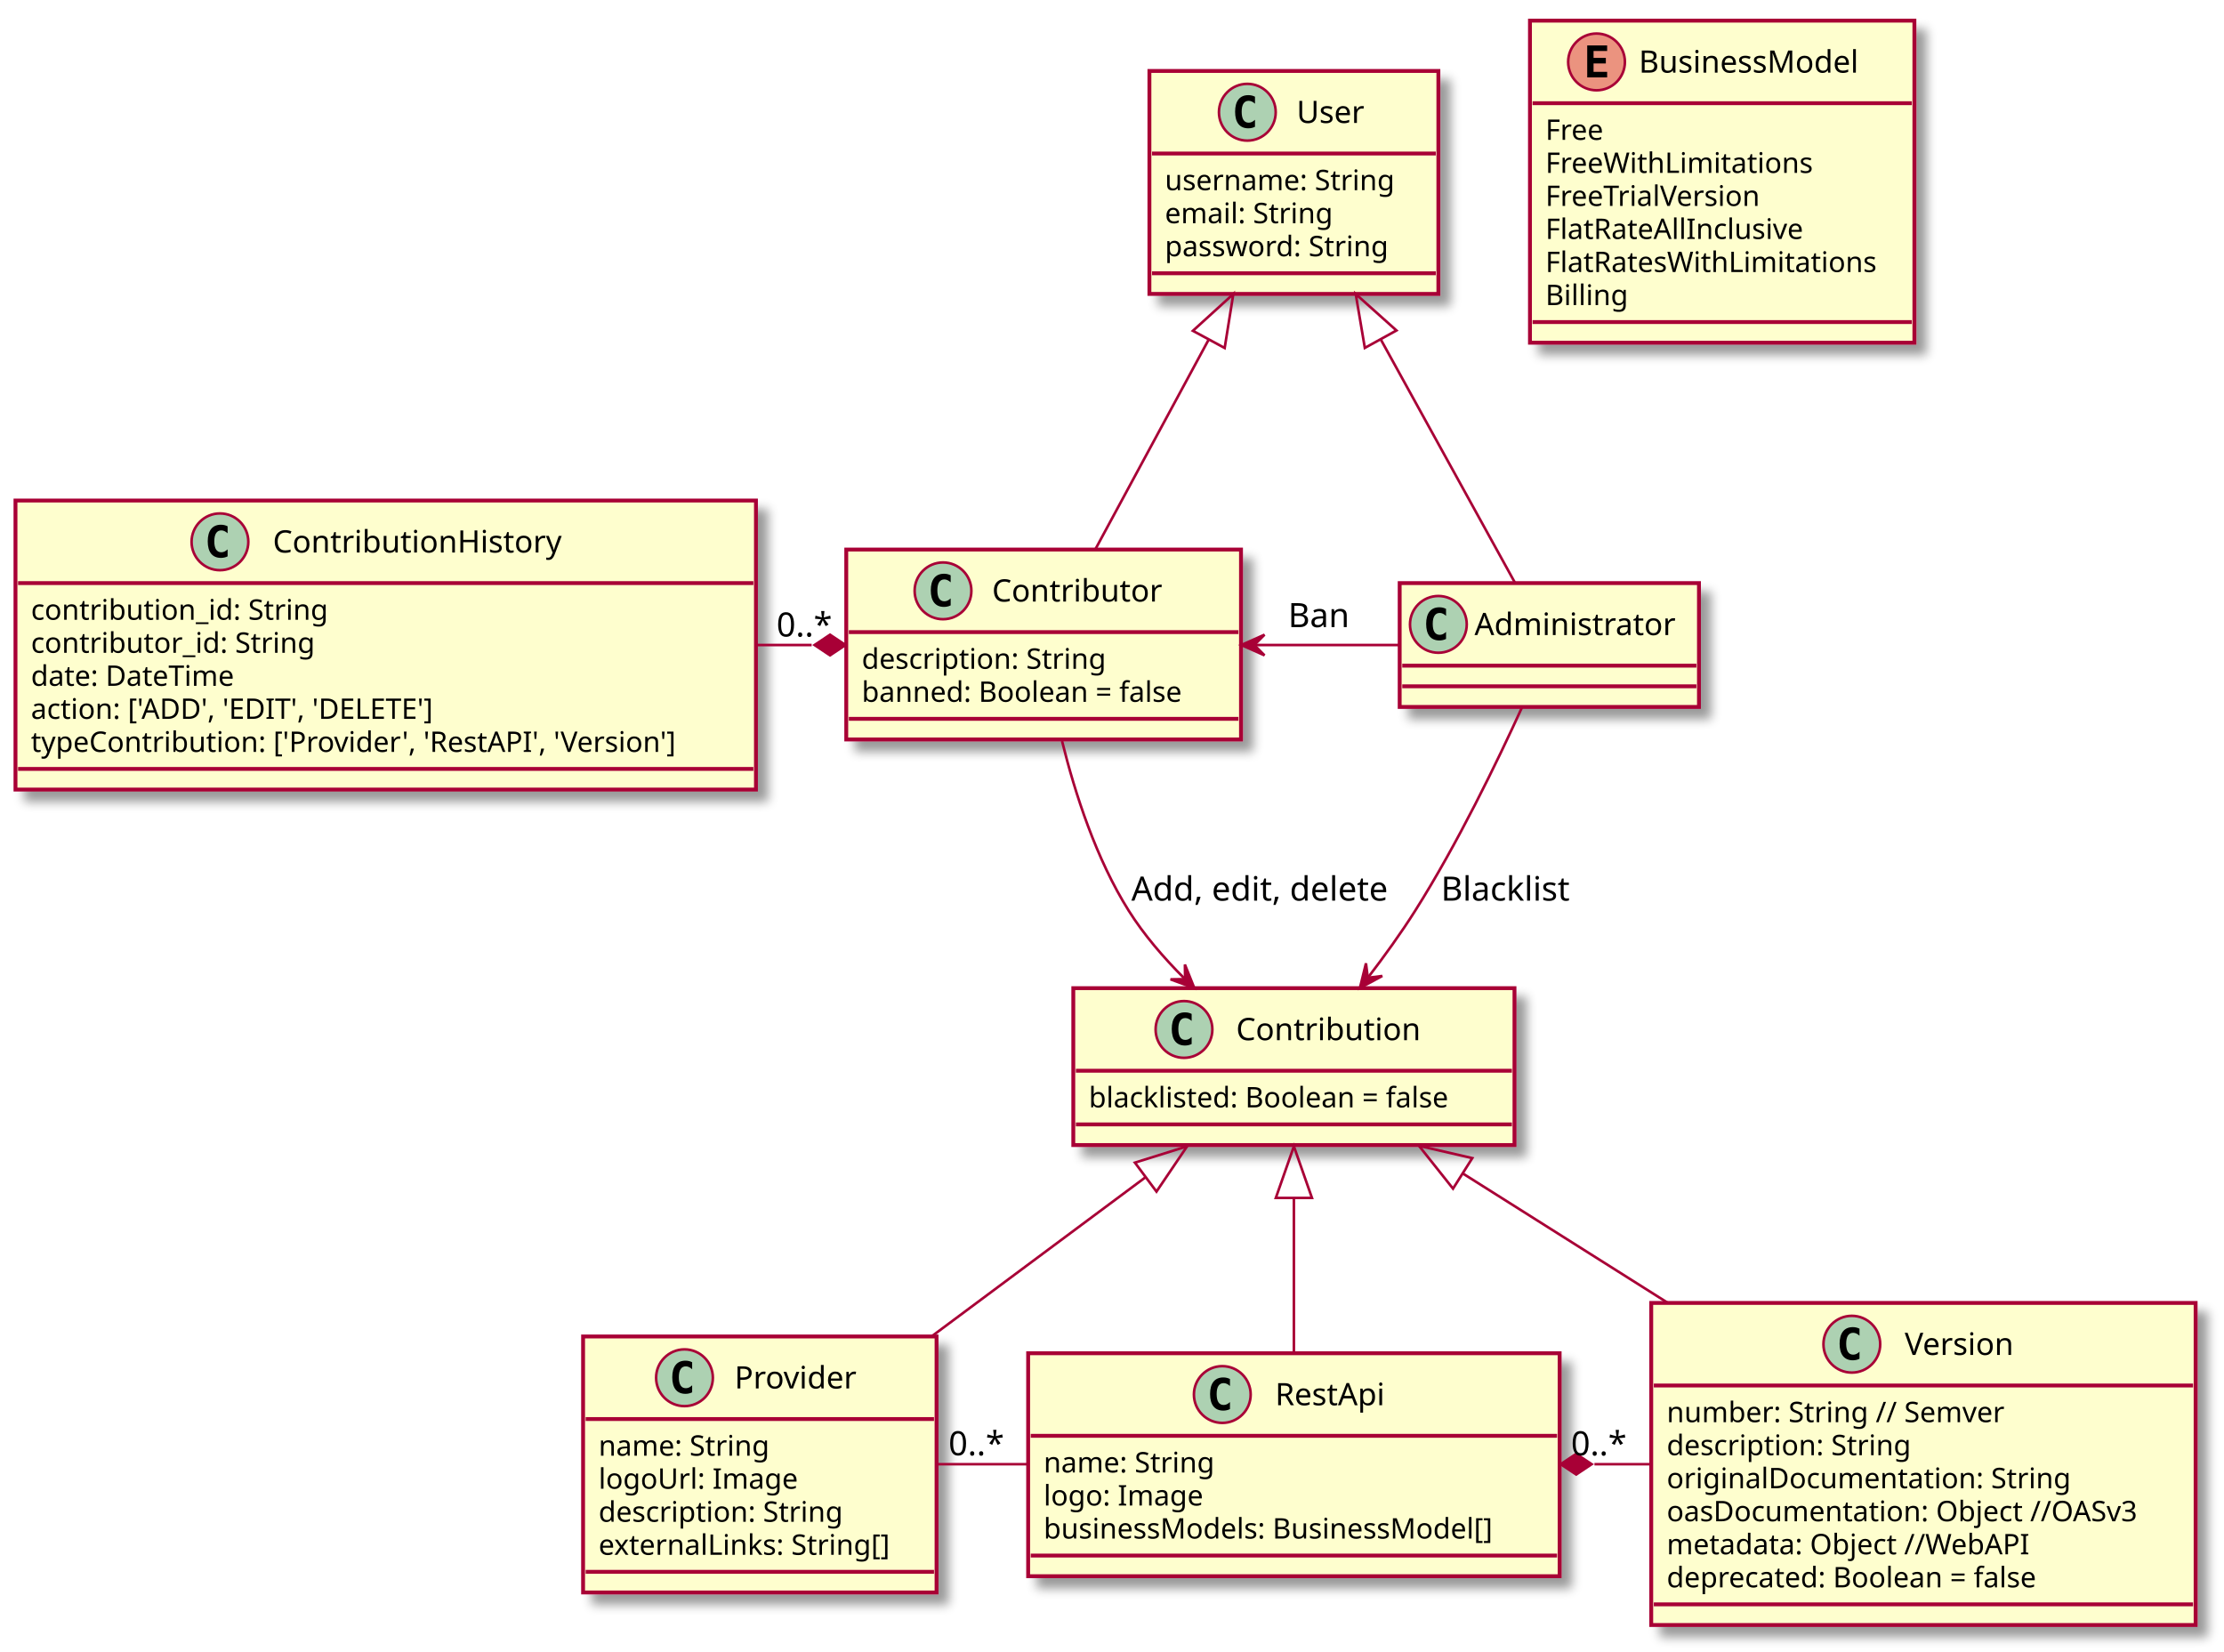
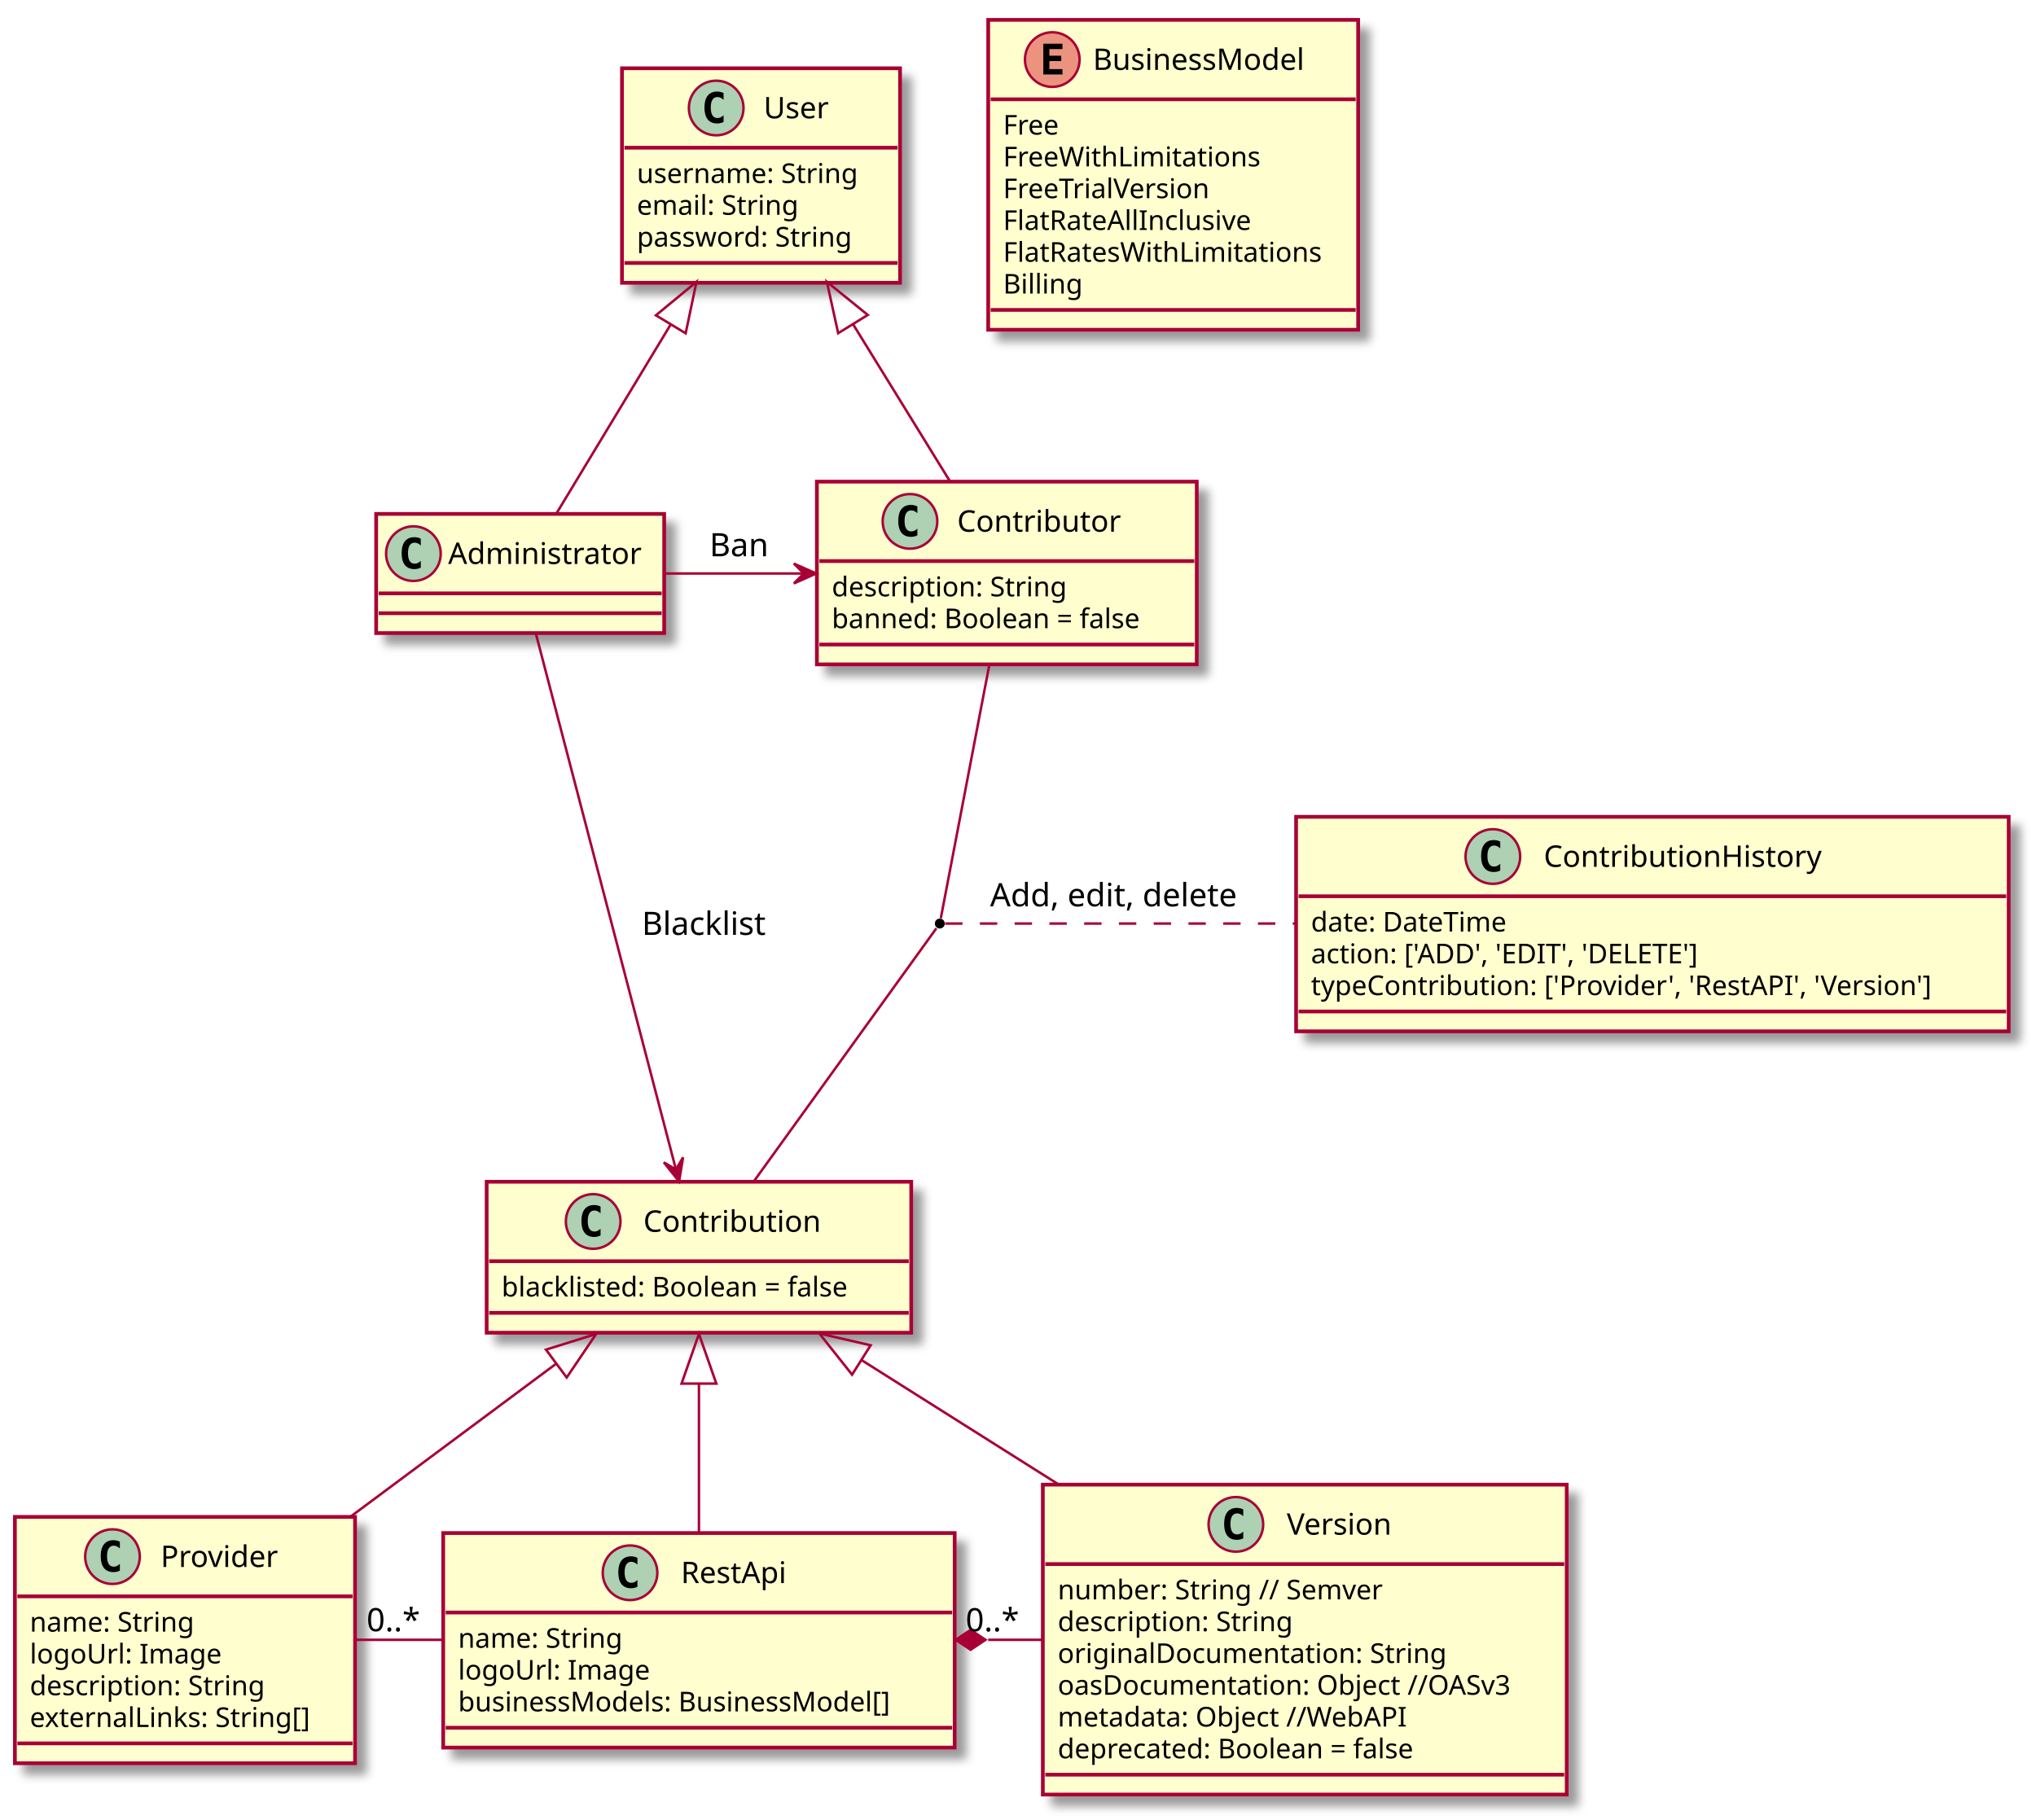
- <svg xmlns="http://www.w3.org/2000/svg" contentScriptType="application/ecmascript" contentStyleType="text/css" height="640px" preserveAspectRatio="none" style="width:862px;height:640px;" version="1.1" viewBox="0 0 862 640" width="862px" zoomAndPan="magnify">
+ <svg xmlns="http://www.w3.org/2000/svg" contentScriptType="application/ecmascript" contentStyleType="text/css" height="733px" preserveAspectRatio="none" style="width:820px;height:733px;" version="1.1" viewBox="0 0 820 733" width="820px" zoomAndPan="magnify">
  <defs>
-     <filter height="300%" id="fc5nuasp37unl" width="300%" x="-1" y="-1">
+     <filter height="300%" id="fh1b0dbu1pux0" width="300%" x="-1" y="-1">
      <feGaussianBlur result="blurOut" stdDeviation="2.0" />
      <feColorMatrix in="blurOut" result="blurOut2" type="matrix" values="0 0 0 0 0 0 0 0 0 0 0 0 0 0 0 0 0 0 .4 0" />
      <feOffset dx="4.0" dy="4.0" in="blurOut2" result="blurOut3" />
      <feBlend in="SourceGraphic" in2="blurOut3" mode="normal" />
    </filter>
  </defs>
  <g>
-     <rect fill="#FEFECE" filter="url(#fc5nuasp37unl)" height="124.828" id="BusinessModel" style="stroke: #A80036; stroke-width: 1.5;" width="149" x="593" y="8" />
-     <ellipse cx="618.8" cy="24" fill="#EB937F" rx="11" ry="11" style="stroke: #A80036; stroke-width: 1.0;" />
-     <path d="M622.909,30 L615.191,30 L615.191,17.609 L622.909,17.609 L622.909,19.766 L617.644,19.766 L617.644,22.438 L622.409,22.438 L622.409,24.594 L617.644,24.594 L617.644,27.844 L622.909,27.844 L622.909,30 Z " />
-     <text fill="#000000" font-family="sans-serif" font-size="12" lengthAdjust="spacingAndGlyphs" textLength="93" x="635.2" y="28.154">BusinessModel</text>
-     <line style="stroke: #A80036; stroke-width: 1.5;" x1="594" x2="741" y1="40" y2="40" />
-     <text fill="#000000" font-family="sans-serif" font-size="11" lengthAdjust="spacingAndGlyphs" textLength="25" x="599" y="54.21">Free</text>
-     <text fill="#000000" font-family="sans-serif" font-size="11" lengthAdjust="spacingAndGlyphs" textLength="110" x="599" y="67.015">FreeWithLimitations</text>
-     <text fill="#000000" font-family="sans-serif" font-size="11" lengthAdjust="spacingAndGlyphs" textLength="93" x="599" y="79.82">FreeTrialVersion</text>
-     <text fill="#000000" font-family="sans-serif" font-size="11" lengthAdjust="spacingAndGlyphs" textLength="107" x="599" y="92.624">FlatRateAllInclusive</text>
-     <text fill="#000000" font-family="sans-serif" font-size="11" lengthAdjust="spacingAndGlyphs" textLength="137" x="599" y="105.429">FlatRatesWithLimitations</text>
-     <text fill="#000000" font-family="sans-serif" font-size="11" lengthAdjust="spacingAndGlyphs" textLength="34" x="599" y="118.234">Billing</text>
-     <line style="stroke: #A80036; stroke-width: 1.5;" x1="594" x2="741" y1="124.828" y2="124.828" />
-     <rect fill="#FEFECE" filter="url(#fc5nuasp37unl)" height="99.219" id="Provider" style="stroke: #A80036; stroke-width: 1.5;" width="137" x="226" y="518" />
-     <ellipse cx="265.3" cy="534" fill="#ADD1B2" rx="11" ry="11" style="stroke: #A80036; stroke-width: 1.0;" />
-     <path d="M268.269,539.641 Q267.691,539.938 267.05,540.078 Q266.409,540.234 265.706,540.234 Q263.206,540.234 261.878,538.594 Q260.566,536.938 260.566,533.812 Q260.566,530.688 261.878,529.031 Q263.206,527.375 265.706,527.375 Q266.409,527.375 267.05,527.531 Q267.706,527.688 268.269,527.984 L268.269,530.703 Q267.644,530.125 267.05,529.859 Q266.456,529.578 265.831,529.578 Q264.488,529.578 263.8,530.656 Q263.113,531.719 263.113,533.812 Q263.113,535.906 263.8,536.984 Q264.488,538.047 265.831,538.047 Q266.456,538.047 267.05,537.781 Q267.644,537.5 268.269,536.922 L268.269,539.641 Z " />
-     <text fill="#000000" font-family="sans-serif" font-size="12" lengthAdjust="spacingAndGlyphs" textLength="51" x="284.7" y="538.154">Provider</text>
-     <line style="stroke: #A80036; stroke-width: 1.5;" x1="227" x2="362" y1="550" y2="550" />
-     <text fill="#000000" font-family="sans-serif" font-size="11" lengthAdjust="spacingAndGlyphs" textLength="74" x="232" y="564.21">name: String</text>
-     <text fill="#000000" font-family="sans-serif" font-size="11" lengthAdjust="spacingAndGlyphs" textLength="67" x="232" y="577.015">logoUrl: Image</text>
-     <text fill="#000000" font-family="sans-serif" font-size="11" lengthAdjust="spacingAndGlyphs" textLength="105" x="232" y="589.82">description: String</text>
-     <text fill="#000000" font-family="sans-serif" font-size="11" lengthAdjust="spacingAndGlyphs" textLength="125" x="232" y="602.625">externalLinks: String[]</text>
-     <line style="stroke: #A80036; stroke-width: 1.5;" x1="227" x2="362" y1="609.219" y2="609.219" />
-     <rect fill="#FEFECE" filter="url(#fc5nuasp37unl)" height="86.414" id="RestApi" style="stroke: #A80036; stroke-width: 1.5;" width="206" x="398.5" y="524.5" />
-     <ellipse cx="473.75" cy="540.5" fill="#ADD1B2" rx="11" ry="11" style="stroke: #A80036; stroke-width: 1.0;" />
-     <path d="M476.719,546.141 Q476.141,546.438 475.5,546.578 Q474.859,546.734 474.156,546.734 Q471.656,546.734 470.328,545.094 Q469.016,543.438 469.016,540.312 Q469.016,537.188 470.328,535.531 Q471.656,533.875 474.156,533.875 Q474.859,533.875 475.5,534.031 Q476.156,534.188 476.719,534.484 L476.719,537.203 Q476.094,536.625 475.5,536.359 Q474.906,536.078 474.281,536.078 Q472.938,536.078 472.25,537.156 Q471.562,538.219 471.562,540.312 Q471.562,542.406 472.25,543.484 Q472.938,544.547 474.281,544.547 Q474.906,544.547 475.5,544.281 Q476.094,544 476.719,543.422 L476.719,546.141 Z " />
-     <text fill="#000000" font-family="sans-serif" font-size="12" lengthAdjust="spacingAndGlyphs" textLength="47" x="494.25" y="544.654">RestApi</text>
-     <line style="stroke: #A80036; stroke-width: 1.5;" x1="399.5" x2="603.5" y1="556.5" y2="556.5" />
-     <text fill="#000000" font-family="sans-serif" font-size="11" lengthAdjust="spacingAndGlyphs" textLength="74" x="404.5" y="570.71">name: String</text>
-     <text fill="#000000" font-family="sans-serif" font-size="11" lengthAdjust="spacingAndGlyphs" textLength="67" x="404.5" y="583.515">logo: Image</text>
-     <text fill="#000000" font-family="sans-serif" font-size="11" lengthAdjust="spacingAndGlyphs" textLength="194" x="404.5" y="596.32">businessModels: BusinessModel[]</text>
-     <line style="stroke: #A80036; stroke-width: 1.5;" x1="399.5" x2="603.5" y1="602.914" y2="602.914" />
-     <rect fill="#FEFECE" filter="url(#fc5nuasp37unl)" height="124.828" id="Version" style="stroke: #A80036; stroke-width: 1.5;" width="211" x="640" y="505" />
-     <ellipse cx="717.75" cy="521" fill="#ADD1B2" rx="11" ry="11" style="stroke: #A80036; stroke-width: 1.0;" />
-     <path d="M720.719,526.641 Q720.141,526.938 719.5,527.078 Q718.859,527.234 718.156,527.234 Q715.656,527.234 714.328,525.594 Q713.016,523.938 713.016,520.812 Q713.016,517.688 714.328,516.031 Q715.656,514.375 718.156,514.375 Q718.859,514.375 719.5,514.531 Q720.156,514.688 720.719,514.984 L720.719,517.703 Q720.094,517.125 719.5,516.859 Q718.906,516.578 718.281,516.578 Q716.938,516.578 716.25,517.656 Q715.562,518.719 715.562,520.812 Q715.562,522.906 716.25,523.984 Q716.938,525.047 718.281,525.047 Q718.906,525.047 719.5,524.781 Q720.094,524.5 720.719,523.922 L720.719,526.641 Z " />
-     <text fill="#000000" font-family="sans-serif" font-size="12" lengthAdjust="spacingAndGlyphs" textLength="47" x="738.25" y="525.154">Version</text>
-     <line style="stroke: #A80036; stroke-width: 1.5;" x1="641" x2="850" y1="537" y2="537" />
-     <text fill="#000000" font-family="sans-serif" font-size="11" lengthAdjust="spacingAndGlyphs" textLength="146" x="646" y="551.21">number: String // Semver</text>
-     <text fill="#000000" font-family="sans-serif" font-size="11" lengthAdjust="spacingAndGlyphs" textLength="105" x="646" y="564.015">description: String</text>
-     <text fill="#000000" font-family="sans-serif" font-size="11" lengthAdjust="spacingAndGlyphs" textLength="169" x="646" y="576.82">originalDocumentation: String</text>
-     <text fill="#000000" font-family="sans-serif" font-size="11" lengthAdjust="spacingAndGlyphs" textLength="199" x="646" y="589.625">oasDocumentation: Object //OASv3</text>
-     <text fill="#000000" font-family="sans-serif" font-size="11" lengthAdjust="spacingAndGlyphs" textLength="150" x="646" y="602.429">metadata: Object //WebAPI</text>
-     <text fill="#000000" font-family="sans-serif" font-size="11" lengthAdjust="spacingAndGlyphs" textLength="163" x="646" y="615.234">deprecated: Boolean = false</text>
-     <line style="stroke: #A80036; stroke-width: 1.5;" x1="641" x2="850" y1="621.828" y2="621.828" />
-     <rect fill="#FEFECE" filter="url(#fc5nuasp37unl)" height="86.414" id="User" style="stroke: #A80036; stroke-width: 1.5;" width="112" x="445.5" y="27.5" />
-     <ellipse cx="483.45" cy="43.5" fill="#ADD1B2" rx="11" ry="11" style="stroke: #A80036; stroke-width: 1.0;" />
-     <path d="M486.419,49.141 Q485.841,49.438 485.2,49.578 Q484.559,49.734 483.856,49.734 Q481.356,49.734 480.028,48.094 Q478.716,46.438 478.716,43.312 Q478.716,40.188 480.028,38.531 Q481.356,36.875 483.856,36.875 Q484.559,36.875 485.2,37.031 Q485.856,37.188 486.419,37.484 L486.419,40.203 Q485.794,39.625 485.2,39.359 Q484.606,39.078 483.981,39.078 Q482.637,39.078 481.95,40.156 Q481.262,41.219 481.262,43.312 Q481.262,45.406 481.95,46.484 Q482.637,47.547 483.981,47.547 Q484.606,47.547 485.2,47.281 Q485.794,47 486.419,46.422 L486.419,49.141 Z " />
-     <text fill="#000000" font-family="sans-serif" font-size="12" lengthAdjust="spacingAndGlyphs" textLength="29" x="502.55" y="47.654">User</text>
-     <line style="stroke: #A80036; stroke-width: 1.5;" x1="446.5" x2="556.5" y1="59.5" y2="59.5" />
-     <text fill="#000000" font-family="sans-serif" font-size="11" lengthAdjust="spacingAndGlyphs" textLength="100" x="451.5" y="73.71">username: String</text>
-     <text fill="#000000" font-family="sans-serif" font-size="11" lengthAdjust="spacingAndGlyphs" textLength="73" x="451.5" y="86.515">email: String</text>
-     <text fill="#000000" font-family="sans-serif" font-size="11" lengthAdjust="spacingAndGlyphs" textLength="98" x="451.5" y="99.32">password: String</text>
-     <line style="stroke: #A80036; stroke-width: 1.5;" x1="446.5" x2="556.5" y1="105.914" y2="105.914" />
-     <rect fill="#FEFECE" filter="url(#fc5nuasp37unl)" height="73.609" id="Contributor" style="stroke: #A80036; stroke-width: 1.5;" width="153" x="328" y="213" />
-     <ellipse cx="365.5" cy="229" fill="#ADD1B2" rx="11" ry="11" style="stroke: #A80036; stroke-width: 1.0;" />
-     <path d="M368.469,234.641 Q367.891,234.938 367.25,235.078 Q366.609,235.234 365.906,235.234 Q363.406,235.234 362.078,233.594 Q360.766,231.938 360.766,228.812 Q360.766,225.688 362.078,224.031 Q363.406,222.375 365.906,222.375 Q366.609,222.375 367.25,222.531 Q367.906,222.688 368.469,222.984 L368.469,225.703 Q367.844,225.125 367.25,224.859 Q366.656,224.578 366.031,224.578 Q364.688,224.578 364,225.656 Q363.312,226.719 363.312,228.812 Q363.312,230.906 364,231.984 Q364.688,233.047 366.031,233.047 Q366.656,233.047 367.25,232.781 Q367.844,232.5 368.469,231.922 L368.469,234.641 Z " />
-     <text fill="#000000" font-family="sans-serif" font-size="12" lengthAdjust="spacingAndGlyphs" textLength="71" x="384.5" y="233.154">Contributor</text>
-     <line style="stroke: #A80036; stroke-width: 1.5;" x1="329" x2="480" y1="245" y2="245" />
-     <text fill="#000000" font-family="sans-serif" font-size="11" lengthAdjust="spacingAndGlyphs" textLength="105" x="334" y="259.21">description: String</text>
-     <text fill="#000000" font-family="sans-serif" font-size="11" lengthAdjust="spacingAndGlyphs" textLength="141" x="334" y="272.015">banned: Boolean = false</text>
-     <line style="stroke: #A80036; stroke-width: 1.5;" x1="329" x2="480" y1="278.609" y2="278.609" />
-     <rect fill="#FEFECE" filter="url(#fc5nuasp37unl)" height="48" id="Administrator" style="stroke: #A80036; stroke-width: 1.5;" width="116" x="542.5" y="226" />
-     <ellipse cx="557.5" cy="242" fill="#ADD1B2" rx="11" ry="11" style="stroke: #A80036; stroke-width: 1.0;" />
-     <path d="M560.469,247.641 Q559.891,247.938 559.25,248.078 Q558.609,248.234 557.906,248.234 Q555.406,248.234 554.078,246.594 Q552.766,244.938 552.766,241.812 Q552.766,238.688 554.078,237.031 Q555.406,235.375 557.906,235.375 Q558.609,235.375 559.25,235.531 Q559.906,235.688 560.469,235.984 L560.469,238.703 Q559.844,238.125 559.25,237.859 Q558.656,237.578 558.031,237.578 Q556.688,237.578 556,238.656 Q555.312,239.719 555.312,241.812 Q555.312,243.906 556,244.984 Q556.688,246.047 558.031,246.047 Q558.656,246.047 559.25,245.781 Q559.844,245.5 560.469,244.922 L560.469,247.641 Z " />
-     <text fill="#000000" font-family="sans-serif" font-size="12" lengthAdjust="spacingAndGlyphs" textLength="84" x="571.5" y="246.154">Administrator</text>
-     <line style="stroke: #A80036; stroke-width: 1.5;" x1="543.5" x2="657.5" y1="258" y2="258" />
-     <line style="stroke: #A80036; stroke-width: 1.5;" x1="543.5" x2="657.5" y1="266" y2="266" />
-     <rect fill="#FEFECE" filter="url(#fc5nuasp37unl)" height="112.023" id="ContributionHistory" style="stroke: #A80036; stroke-width: 1.5;" width="287" x="6" y="194" />
-     <ellipse cx="85.25" cy="210" fill="#ADD1B2" rx="11" ry="11" style="stroke: #A80036; stroke-width: 1.0;" />
-     <path d="M88.219,215.641 Q87.641,215.938 87,216.078 Q86.359,216.234 85.656,216.234 Q83.156,216.234 81.828,214.594 Q80.516,212.938 80.516,209.812 Q80.516,206.688 81.828,205.031 Q83.156,203.375 85.656,203.375 Q86.359,203.375 87,203.531 Q87.656,203.688 88.219,203.984 L88.219,206.703 Q87.594,206.125 87,205.859 Q86.406,205.578 85.781,205.578 Q84.438,205.578 83.75,206.656 Q83.062,207.719 83.062,209.812 Q83.062,211.906 83.75,212.984 Q84.438,214.047 85.781,214.047 Q86.406,214.047 87,213.781 Q87.594,213.5 88.219,212.922 L88.219,215.641 Z " />
-     <text fill="#000000" font-family="sans-serif" font-size="12" lengthAdjust="spacingAndGlyphs" textLength="120" x="105.75" y="214.154">ContributionHistory</text>
-     <line style="stroke: #A80036; stroke-width: 1.5;" x1="7" x2="292" y1="226" y2="226" />
-     <text fill="#000000" font-family="sans-serif" font-size="11" lengthAdjust="spacingAndGlyphs" textLength="125" x="12" y="240.21">contribution_id: String</text>
-     <text fill="#000000" font-family="sans-serif" font-size="11" lengthAdjust="spacingAndGlyphs" textLength="120" x="12" y="253.015">contributor_id: String</text>
-     <text fill="#000000" font-family="sans-serif" font-size="11" lengthAdjust="spacingAndGlyphs" textLength="87" x="12" y="265.82">date: DateTime</text>
-     <text fill="#000000" font-family="sans-serif" font-size="11" lengthAdjust="spacingAndGlyphs" textLength="174" x="12" y="278.625">action: ['ADD', 'EDIT', 'DELETE']</text>
-     <text fill="#000000" font-family="sans-serif" font-size="11" lengthAdjust="spacingAndGlyphs" textLength="275" x="12" y="291.429">typeContribution: ['Provider', 'RestAPI', 'Version']</text>
-     <line style="stroke: #A80036; stroke-width: 1.5;" x1="7" x2="292" y1="298.023" y2="298.023" />
-     <rect fill="#FEFECE" filter="url(#fc5nuasp37unl)" height="60.805" id="Contribution" style="stroke: #A80036; stroke-width: 1.5;" width="171" x="416" y="383" />
-     <ellipse cx="458.9" cy="399" fill="#ADD1B2" rx="11" ry="11" style="stroke: #A80036; stroke-width: 1.0;" />
-     <path d="M461.869,404.641 Q461.291,404.938 460.65,405.078 Q460.009,405.234 459.306,405.234 Q456.806,405.234 455.478,403.594 Q454.166,401.938 454.166,398.812 Q454.166,395.688 455.478,394.031 Q456.806,392.375 459.306,392.375 Q460.009,392.375 460.65,392.531 Q461.306,392.688 461.869,392.984 L461.869,395.703 Q461.244,395.125 460.65,394.859 Q460.056,394.578 459.431,394.578 Q458.087,394.578 457.4,395.656 Q456.712,396.719 456.712,398.812 Q456.712,400.906 457.4,401.984 Q458.087,403.047 459.431,403.047 Q460.056,403.047 460.65,402.781 Q461.244,402.5 461.869,401.922 L461.869,404.641 Z " />
-     <text fill="#000000" font-family="sans-serif" font-size="12" lengthAdjust="spacingAndGlyphs" textLength="77" x="479.1" y="403.154">Contribution</text>
-     <line style="stroke: #A80036; stroke-width: 1.5;" x1="417" x2="586" y1="415" y2="415" />
-     <text fill="#000000" font-family="sans-serif" font-size="11" lengthAdjust="spacingAndGlyphs" textLength="159" x="422" y="429.21">blacklisted: Boolean = false</text>
-     <line style="stroke: #A80036; stroke-width: 1.5;" x1="417" x2="586" y1="435.805" y2="435.805" />
-     <path d="M617.991,567.5 C625.256,567.5 632.521,567.5 639.786,567.5 " fill="none" id="RestApi&lt;-Version" style="stroke: #A80036; stroke-width: 1.0;" />
-     <polygon fill="#A80036" points="604.914,567.5,610.914,571.5,616.914,567.5,610.914,563.5,604.914,567.5" style="stroke: #A80036; stroke-width: 1.0;" />
-     <text fill="#000000" font-family="sans-serif" font-size="13" lengthAdjust="spacingAndGlyphs" textLength="23" x="608.911" y="564.073">0..*</text>
-     <path d="M363.231,567.5 C374.933,567.5 386.635,567.5 398.338,567.5 " fill="none" id="Provider-RestApi" style="stroke: #A80036; stroke-width: 1.0;" />
-     <text fill="#000000" font-family="sans-serif" font-size="13" lengthAdjust="spacingAndGlyphs" textLength="23" x="367.634" y="564.053">0..*</text>
-     <path d="M535.266,131.723 C553.108,164.073 573.994,201.941 587.234,225.946 " fill="none" id="User&lt;-Administrator" style="stroke: #A80036; stroke-width: 1.0;" />
-     <polygon fill="none" points="528.995,134.846,525.465,113.952,541.254,128.084,528.995,134.846" style="stroke: #A80036; stroke-width: 1.0;" />
-     <path d="M468.366,131.815 C453.844,158.689 437.272,189.356 424.648,212.715 " fill="none" id="User&lt;-Contributor" style="stroke: #A80036; stroke-width: 1.0;" />
-     <polygon fill="none" points="462.352,128.219,478.019,113.952,474.669,134.875,462.352,128.219" style="stroke: #A80036; stroke-width: 1.0;" />
-     <path d="M589.977,274.025 C580.258,295.366 564.884,327.098 548.5,353 C543.001,361.694 536.534,370.657 530.187,378.933 " fill="none" id="Administrator-&gt;Contribution" style="stroke: #A80036; stroke-width: 1.0;" />
-     <polygon fill="#A80036" points="527.086,382.936,535.76,378.271,530.148,378.984,529.436,373.372,527.086,382.936" style="stroke: #A80036; stroke-width: 1.0;" />
-     <text fill="#000000" font-family="sans-serif" font-size="13" lengthAdjust="spacingAndGlyphs" textLength="52" x="558.5" y="349.067">Blacklist</text>
-     <path d="M486.406,250 C505.232,250 524.872,250 542.445,250 " fill="none" id="Contributor&lt;-Administrator" style="stroke: #A80036; stroke-width: 1.0;" />
-     <polygon fill="#A80036" points="481.121,250,490.121,254,486.121,250,490.121,246,481.121,250" style="stroke: #A80036; stroke-width: 1.0;" />
-     <text fill="#000000" font-family="sans-serif" font-size="13" lengthAdjust="spacingAndGlyphs" textLength="25" x="499.25" y="243.067">Ban</text>
-     <path d="M411.637,287.217 C416.706,307.712 424.897,332.977 437.5,353 C443.38,362.341 451.032,371.225 458.99,379.166 " fill="none" id="Contributor-&gt;Contribution" style="stroke: #A80036; stroke-width: 1.0;" />
-     <polygon fill="#A80036" points="462.915,382.987,459.257,373.843,459.332,379.499,453.676,379.575,462.915,382.987" style="stroke: #A80036; stroke-width: 1.0;" />
-     <text fill="#000000" font-family="sans-serif" font-size="13" lengthAdjust="spacingAndGlyphs" textLength="105" x="438.5" y="349.067">Add, edit, delete</text>
-     <path d="M443.98,456.293 C418.26,475.428 387.784,498.1 361.082,517.966 " fill="none" id="Contribution&lt;-Provider" style="stroke: #A80036; stroke-width: 1.0;" />
-     <polygon fill="none" points="439.883,450.616,460.108,444.294,448.24,461.848,439.883,450.616" style="stroke: #A80036; stroke-width: 1.0;" />
-     <path d="M501.5,464.416 C501.5,483.776 501.5,505.631 501.5,524.219 " fill="none" id="Contribution&lt;-RestApi" style="stroke: #A80036; stroke-width: 1.0;" />
-     <polygon fill="none" points="494.5,464.294,501.5,444.294,508.5,464.294,494.5,464.294" style="stroke: #A80036; stroke-width: 1.0;" />
-     <path d="M567.001,454.841 C591.395,470.237 619.658,488.075 646.398,504.952 " fill="none" id="Contribution&lt;-Version" style="stroke: #A80036; stroke-width: 1.0;" />
-     <polygon fill="none" points="563.175,460.704,549.998,444.11,570.648,448.865,563.175,460.704" style="stroke: #A80036; stroke-width: 1.0;" />
-     <path d="M293.435,250 C300.487,250 307.538,250 314.589,250 " fill="none" id="ContributionHistory-&gt;Contributor" style="stroke: #A80036; stroke-width: 1.0;" />
-     <polygon fill="#A80036" points="327.709,250,321.709,246,315.709,250,321.709,254,327.709,250" style="stroke: #A80036; stroke-width: 1.0;" />
-     <text fill="#000000" font-family="sans-serif" font-size="13" lengthAdjust="spacingAndGlyphs" textLength="23" x="300.964" y="246.706">0..*</text>
+     <rect fill="#FEFECE" filter="url(#fh1b0dbu1pux0)" height="124.828" id="BusinessModel" style="stroke: #A80036; stroke-width: 1.5;" width="149" x="398" y="8" />
+     <ellipse cx="423.8" cy="24" fill="#EB937F" rx="11" ry="11" style="stroke: #A80036; stroke-width: 1.0;" />
+     <path d="M427.909,30 L420.191,30 L420.191,17.609 L427.909,17.609 L427.909,19.766 L422.644,19.766 L422.644,22.438 L427.409,22.438 L427.409,24.594 L422.644,24.594 L422.644,27.844 L427.909,27.844 L427.909,30 Z " />
+     <text fill="#000000" font-family="sans-serif" font-size="12" lengthAdjust="spacingAndGlyphs" textLength="93" x="440.2" y="28.154">BusinessModel</text>
+     <line style="stroke: #A80036; stroke-width: 1.5;" x1="399" x2="546" y1="40" y2="40" />
+     <text fill="#000000" font-family="sans-serif" font-size="11" lengthAdjust="spacingAndGlyphs" textLength="25" x="404" y="54.21">Free</text>
+     <text fill="#000000" font-family="sans-serif" font-size="11" lengthAdjust="spacingAndGlyphs" textLength="110" x="404" y="67.015">FreeWithLimitations</text>
+     <text fill="#000000" font-family="sans-serif" font-size="11" lengthAdjust="spacingAndGlyphs" textLength="93" x="404" y="79.82">FreeTrialVersion</text>
+     <text fill="#000000" font-family="sans-serif" font-size="11" lengthAdjust="spacingAndGlyphs" textLength="107" x="404" y="92.624">FlatRateAllInclusive</text>
+     <text fill="#000000" font-family="sans-serif" font-size="11" lengthAdjust="spacingAndGlyphs" textLength="137" x="404" y="105.429">FlatRatesWithLimitations</text>
+     <text fill="#000000" font-family="sans-serif" font-size="11" lengthAdjust="spacingAndGlyphs" textLength="34" x="404" y="118.234">Billing</text>
+     <line style="stroke: #A80036; stroke-width: 1.5;" x1="399" x2="546" y1="124.828" y2="124.828" />
+     <rect fill="#FEFECE" filter="url(#fh1b0dbu1pux0)" height="99.219" id="Provider" style="stroke: #A80036; stroke-width: 1.5;" width="137" x="6" y="611" />
+     <ellipse cx="45.3" cy="627" fill="#ADD1B2" rx="11" ry="11" style="stroke: #A80036; stroke-width: 1.0;" />
+     <path d="M48.269,632.641 Q47.691,632.938 47.05,633.078 Q46.409,633.234 45.706,633.234 Q43.206,633.234 41.878,631.594 Q40.566,629.938 40.566,626.812 Q40.566,623.688 41.878,622.031 Q43.206,620.375 45.706,620.375 Q46.409,620.375 47.05,620.531 Q47.706,620.688 48.269,620.984 L48.269,623.703 Q47.644,623.125 47.05,622.859 Q46.456,622.578 45.831,622.578 Q44.487,622.578 43.8,623.656 Q43.112,624.719 43.112,626.812 Q43.112,628.906 43.8,629.984 Q44.487,631.047 45.831,631.047 Q46.456,631.047 47.05,630.781 Q47.644,630.5 48.269,629.922 L48.269,632.641 Z " />
+     <text fill="#000000" font-family="sans-serif" font-size="12" lengthAdjust="spacingAndGlyphs" textLength="51" x="64.7" y="631.154">Provider</text>
+     <line style="stroke: #A80036; stroke-width: 1.5;" x1="7" x2="142" y1="643" y2="643" />
+     <text fill="#000000" font-family="sans-serif" font-size="11" lengthAdjust="spacingAndGlyphs" textLength="74" x="12" y="657.21">name: String</text>
+     <text fill="#000000" font-family="sans-serif" font-size="11" lengthAdjust="spacingAndGlyphs" textLength="83" x="12" y="670.015">logoUrl: Image</text>
+     <text fill="#000000" font-family="sans-serif" font-size="11" lengthAdjust="spacingAndGlyphs" textLength="105" x="12" y="682.82">description: String</text>
+     <text fill="#000000" font-family="sans-serif" font-size="11" lengthAdjust="spacingAndGlyphs" textLength="125" x="12" y="695.625">externalLinks: String[]</text>
+     <line style="stroke: #A80036; stroke-width: 1.5;" x1="7" x2="142" y1="702.219" y2="702.219" />
+     <rect fill="#FEFECE" filter="url(#fh1b0dbu1pux0)" height="86.414" id="RestApi" style="stroke: #A80036; stroke-width: 1.5;" width="206" x="178.5" y="617.5" />
+     <ellipse cx="253.75" cy="633.5" fill="#ADD1B2" rx="11" ry="11" style="stroke: #A80036; stroke-width: 1.0;" />
+     <path d="M256.719,639.141 Q256.141,639.438 255.5,639.578 Q254.859,639.734 254.156,639.734 Q251.656,639.734 250.328,638.094 Q249.016,636.438 249.016,633.312 Q249.016,630.188 250.328,628.531 Q251.656,626.875 254.156,626.875 Q254.859,626.875 255.5,627.031 Q256.156,627.188 256.719,627.484 L256.719,630.203 Q256.094,629.625 255.5,629.359 Q254.906,629.078 254.281,629.078 Q252.938,629.078 252.25,630.156 Q251.562,631.219 251.562,633.312 Q251.562,635.406 252.25,636.484 Q252.938,637.547 254.281,637.547 Q254.906,637.547 255.5,637.281 Q256.094,637 256.719,636.422 L256.719,639.141 Z " />
+     <text fill="#000000" font-family="sans-serif" font-size="12" lengthAdjust="spacingAndGlyphs" textLength="47" x="274.25" y="637.654">RestApi</text>
+     <line style="stroke: #A80036; stroke-width: 1.5;" x1="179.5" x2="383.5" y1="649.5" y2="649.5" />
+     <text fill="#000000" font-family="sans-serif" font-size="11" lengthAdjust="spacingAndGlyphs" textLength="74" x="184.5" y="663.71">name: String</text>
+     <text fill="#000000" font-family="sans-serif" font-size="11" lengthAdjust="spacingAndGlyphs" textLength="83" x="184.5" y="676.515">logoUrl: Image</text>
+     <text fill="#000000" font-family="sans-serif" font-size="11" lengthAdjust="spacingAndGlyphs" textLength="194" x="184.5" y="689.32">businessModels: BusinessModel[]</text>
+     <line style="stroke: #A80036; stroke-width: 1.5;" x1="179.5" x2="383.5" y1="695.914" y2="695.914" />
+     <rect fill="#FEFECE" filter="url(#fh1b0dbu1pux0)" height="124.828" id="Version" style="stroke: #A80036; stroke-width: 1.5;" width="211" x="420" y="598" />
+     <ellipse cx="497.75" cy="614" fill="#ADD1B2" rx="11" ry="11" style="stroke: #A80036; stroke-width: 1.0;" />
+     <path d="M500.719,619.641 Q500.141,619.938 499.5,620.078 Q498.859,620.234 498.156,620.234 Q495.656,620.234 494.328,618.594 Q493.016,616.938 493.016,613.812 Q493.016,610.688 494.328,609.031 Q495.656,607.375 498.156,607.375 Q498.859,607.375 499.5,607.531 Q500.156,607.688 500.719,607.984 L500.719,610.703 Q500.094,610.125 499.5,609.859 Q498.906,609.578 498.281,609.578 Q496.938,609.578 496.25,610.656 Q495.562,611.719 495.562,613.812 Q495.562,615.906 496.25,616.984 Q496.938,618.047 498.281,618.047 Q498.906,618.047 499.5,617.781 Q500.094,617.5 500.719,616.922 L500.719,619.641 Z " />
+     <text fill="#000000" font-family="sans-serif" font-size="12" lengthAdjust="spacingAndGlyphs" textLength="47" x="518.25" y="618.154">Version</text>
+     <line style="stroke: #A80036; stroke-width: 1.5;" x1="421" x2="630" y1="630" y2="630" />
+     <text fill="#000000" font-family="sans-serif" font-size="11" lengthAdjust="spacingAndGlyphs" textLength="146" x="426" y="644.21">number: String // Semver</text>
+     <text fill="#000000" font-family="sans-serif" font-size="11" lengthAdjust="spacingAndGlyphs" textLength="105" x="426" y="657.015">description: String</text>
+     <text fill="#000000" font-family="sans-serif" font-size="11" lengthAdjust="spacingAndGlyphs" textLength="169" x="426" y="669.82">originalDocumentation: String</text>
+     <text fill="#000000" font-family="sans-serif" font-size="11" lengthAdjust="spacingAndGlyphs" textLength="199" x="426" y="682.625">oasDocumentation: Object //OASv3</text>
+     <text fill="#000000" font-family="sans-serif" font-size="11" lengthAdjust="spacingAndGlyphs" textLength="150" x="426" y="695.429">metadata: Object //WebAPI</text>
+     <text fill="#000000" font-family="sans-serif" font-size="11" lengthAdjust="spacingAndGlyphs" textLength="163" x="426" y="708.234">deprecated: Boolean = false</text>
+     <line style="stroke: #A80036; stroke-width: 1.5;" x1="421" x2="630" y1="714.828" y2="714.828" />
+     <rect fill="#FEFECE" filter="url(#fh1b0dbu1pux0)" height="86.414" id="User" style="stroke: #A80036; stroke-width: 1.5;" width="112" x="250.5" y="27.5" />
+     <ellipse cx="288.45" cy="43.5" fill="#ADD1B2" rx="11" ry="11" style="stroke: #A80036; stroke-width: 1.0;" />
+     <path d="M291.419,49.141 Q290.841,49.438 290.2,49.578 Q289.559,49.734 288.856,49.734 Q286.356,49.734 285.028,48.094 Q283.716,46.438 283.716,43.312 Q283.716,40.188 285.028,38.531 Q286.356,36.875 288.856,36.875 Q289.559,36.875 290.2,37.031 Q290.856,37.188 291.419,37.484 L291.419,40.203 Q290.794,39.625 290.2,39.359 Q289.606,39.078 288.981,39.078 Q287.637,39.078 286.95,40.156 Q286.262,41.219 286.262,43.312 Q286.262,45.406 286.95,46.484 Q287.637,47.547 288.981,47.547 Q289.606,47.547 290.2,47.281 Q290.794,47 291.419,46.422 L291.419,49.141 Z " />
+     <text fill="#000000" font-family="sans-serif" font-size="12" lengthAdjust="spacingAndGlyphs" textLength="29" x="307.55" y="47.654">User</text>
+     <line style="stroke: #A80036; stroke-width: 1.5;" x1="251.5" x2="361.5" y1="59.5" y2="59.5" />
+     <text fill="#000000" font-family="sans-serif" font-size="11" lengthAdjust="spacingAndGlyphs" textLength="100" x="256.5" y="73.71">username: String</text>
+     <text fill="#000000" font-family="sans-serif" font-size="11" lengthAdjust="spacingAndGlyphs" textLength="73" x="256.5" y="86.515">email: String</text>
+     <text fill="#000000" font-family="sans-serif" font-size="11" lengthAdjust="spacingAndGlyphs" textLength="98" x="256.5" y="99.32">password: String</text>
+     <line style="stroke: #A80036; stroke-width: 1.5;" x1="251.5" x2="361.5" y1="105.914" y2="105.914" />
+     <rect fill="#FEFECE" filter="url(#fh1b0dbu1pux0)" height="73.609" id="Contributor" style="stroke: #A80036; stroke-width: 1.5;" width="153" x="329" y="194" />
+     <ellipse cx="366.5" cy="210" fill="#ADD1B2" rx="11" ry="11" style="stroke: #A80036; stroke-width: 1.0;" />
+     <path d="M369.469,215.641 Q368.891,215.938 368.25,216.078 Q367.609,216.234 366.906,216.234 Q364.406,216.234 363.078,214.594 Q361.766,212.938 361.766,209.812 Q361.766,206.688 363.078,205.031 Q364.406,203.375 366.906,203.375 Q367.609,203.375 368.25,203.531 Q368.906,203.688 369.469,203.984 L369.469,206.703 Q368.844,206.125 368.25,205.859 Q367.656,205.578 367.031,205.578 Q365.688,205.578 365,206.656 Q364.312,207.719 364.312,209.812 Q364.312,211.906 365,212.984 Q365.688,214.047 367.031,214.047 Q367.656,214.047 368.25,213.781 Q368.844,213.5 369.469,212.922 L369.469,215.641 Z " />
+     <text fill="#000000" font-family="sans-serif" font-size="12" lengthAdjust="spacingAndGlyphs" textLength="71" x="385.5" y="214.154">Contributor</text>
+     <line style="stroke: #A80036; stroke-width: 1.5;" x1="330" x2="481" y1="226" y2="226" />
+     <text fill="#000000" font-family="sans-serif" font-size="11" lengthAdjust="spacingAndGlyphs" textLength="105" x="335" y="240.21">description: String</text>
+     <text fill="#000000" font-family="sans-serif" font-size="11" lengthAdjust="spacingAndGlyphs" textLength="141" x="335" y="253.015">banned: Boolean = false</text>
+     <line style="stroke: #A80036; stroke-width: 1.5;" x1="330" x2="481" y1="259.609" y2="259.609" />
+     <rect fill="#FEFECE" filter="url(#fh1b0dbu1pux0)" height="48" id="Administrator" style="stroke: #A80036; stroke-width: 1.5;" width="116" x="151.5" y="207" />
+     <ellipse cx="166.5" cy="223" fill="#ADD1B2" rx="11" ry="11" style="stroke: #A80036; stroke-width: 1.0;" />
+     <path d="M169.469,228.641 Q168.891,228.938 168.25,229.078 Q167.609,229.234 166.906,229.234 Q164.406,229.234 163.078,227.594 Q161.766,225.938 161.766,222.812 Q161.766,219.688 163.078,218.031 Q164.406,216.375 166.906,216.375 Q167.609,216.375 168.25,216.531 Q168.906,216.688 169.469,216.984 L169.469,219.703 Q168.844,219.125 168.25,218.859 Q167.656,218.578 167.031,218.578 Q165.688,218.578 165,219.656 Q164.312,220.719 164.312,222.812 Q164.312,224.906 165,225.984 Q165.688,227.047 167.031,227.047 Q167.656,227.047 168.25,226.781 Q168.844,226.5 169.469,225.922 L169.469,228.641 Z " />
+     <text fill="#000000" font-family="sans-serif" font-size="12" lengthAdjust="spacingAndGlyphs" textLength="84" x="180.5" y="227.154">Administrator</text>
+     <line style="stroke: #A80036; stroke-width: 1.5;" x1="152.5" x2="266.5" y1="239" y2="239" />
+     <line style="stroke: #A80036; stroke-width: 1.5;" x1="152.5" x2="266.5" y1="247" y2="247" />
+     <rect fill="#FEFECE" filter="url(#fh1b0dbu1pux0)" height="60.805" id="Contribution" style="stroke: #A80036; stroke-width: 1.5;" width="171" x="196" y="476" />
+     <ellipse cx="238.9" cy="492" fill="#ADD1B2" rx="11" ry="11" style="stroke: #A80036; stroke-width: 1.0;" />
+     <path d="M241.869,497.641 Q241.291,497.938 240.65,498.078 Q240.009,498.234 239.306,498.234 Q236.806,498.234 235.478,496.594 Q234.166,494.938 234.166,491.812 Q234.166,488.688 235.478,487.031 Q236.806,485.375 239.306,485.375 Q240.009,485.375 240.65,485.531 Q241.306,485.688 241.869,485.984 L241.869,488.703 Q241.244,488.125 240.65,487.859 Q240.056,487.578 239.431,487.578 Q238.088,487.578 237.4,488.656 Q236.713,489.719 236.713,491.812 Q236.713,493.906 237.4,494.984 Q238.088,496.047 239.431,496.047 Q240.056,496.047 240.65,495.781 Q241.244,495.5 241.869,494.922 L241.869,497.641 Z " />
+     <text fill="#000000" font-family="sans-serif" font-size="12" lengthAdjust="spacingAndGlyphs" textLength="77" x="259.1" y="496.154">Contribution</text>
+     <line style="stroke: #A80036; stroke-width: 1.5;" x1="197" x2="366" y1="508" y2="508" />
+     <text fill="#000000" font-family="sans-serif" font-size="11" lengthAdjust="spacingAndGlyphs" textLength="159" x="202" y="522.21">blacklisted: Boolean = false</text>
+     <line style="stroke: #A80036; stroke-width: 1.5;" x1="197" x2="366" y1="528.805" y2="528.805" />
+     <rect fill="#FEFECE" filter="url(#fh1b0dbu1pux0)" height="86.414" id="ContributionHistory" style="stroke: #A80036; stroke-width: 1.5;" width="287" x="522" y="329" />
+     <ellipse cx="601.25" cy="345" fill="#ADD1B2" rx="11" ry="11" style="stroke: #A80036; stroke-width: 1.0;" />
+     <path d="M604.219,350.641 Q603.641,350.938 603,351.078 Q602.359,351.234 601.656,351.234 Q599.156,351.234 597.828,349.594 Q596.516,347.938 596.516,344.812 Q596.516,341.688 597.828,340.031 Q599.156,338.375 601.656,338.375 Q602.359,338.375 603,338.531 Q603.656,338.688 604.219,338.984 L604.219,341.703 Q603.594,341.125 603,340.859 Q602.406,340.578 601.781,340.578 Q600.438,340.578 599.75,341.656 Q599.062,342.719 599.062,344.812 Q599.062,346.906 599.75,347.984 Q600.438,349.047 601.781,349.047 Q602.406,349.047 603,348.781 Q603.594,348.5 604.219,347.922 L604.219,350.641 Z " />
+     <text fill="#000000" font-family="sans-serif" font-size="12" lengthAdjust="spacingAndGlyphs" textLength="120" x="621.75" y="349.154">ContributionHistory</text>
+     <line style="stroke: #A80036; stroke-width: 1.5;" x1="523" x2="808" y1="361" y2="361" />
+     <text fill="#000000" font-family="sans-serif" font-size="11" lengthAdjust="spacingAndGlyphs" textLength="87" x="528" y="375.21">date: DateTime</text>
+     <text fill="#000000" font-family="sans-serif" font-size="11" lengthAdjust="spacingAndGlyphs" textLength="174" x="528" y="388.015">action: ['ADD', 'EDIT', 'DELETE']</text>
+     <text fill="#000000" font-family="sans-serif" font-size="11" lengthAdjust="spacingAndGlyphs" textLength="275" x="528" y="400.82">typeContribution: ['Provider', 'RestAPI', 'Version']</text>
+     <line style="stroke: #A80036; stroke-width: 1.5;" x1="523" x2="808" y1="407.414" y2="407.414" />
+     <ellipse cx="378.5" cy="372" fill="#000000" rx="2" ry="2" style="stroke: none; stroke-width: 1.0;" />
+     <path d="M397.991,660.5 C405.256,660.5 412.521,660.5 419.786,660.5 " fill="none" id="RestApi&lt;-Version" style="stroke: #A80036; stroke-width: 1.0;" />
+     <polygon fill="#A80036" points="384.914,660.5,390.914,664.5,396.914,660.5,390.914,656.5,384.914,660.5" style="stroke: #A80036; stroke-width: 1.0;" />
+     <text fill="#000000" font-family="sans-serif" font-size="13" lengthAdjust="spacingAndGlyphs" textLength="23" x="388.911" y="657.073">0..*</text>
+     <path d="M143.231,660.5 C154.933,660.5 166.636,660.5 178.338,660.5 " fill="none" id="Provider-RestApi" style="stroke: #A80036; stroke-width: 1.0;" />
+     <text fill="#000000" font-family="sans-serif" font-size="13" lengthAdjust="spacingAndGlyphs" textLength="23" x="147.634" y="657.053">0..*</text>
+     <path d="M270.098,130.733 C254.121,157.167 236.275,186.697 224.112,206.822 " fill="none" id="User&lt;-Administrator" style="stroke: #A80036; stroke-width: 1.0;" />
+     <polygon fill="none" points="264.17,127.007,280.506,113.511,276.152,134.249,264.17,127.007" style="stroke: #A80036; stroke-width: 1.0;" />
+     <path d="M343.643,130.717 C356.726,151.927 371.039,175.131 382.599,193.873 " fill="none" id="User&lt;-Contributor" style="stroke: #A80036; stroke-width: 1.0;" />
+     <polygon fill="none" points="337.572,134.208,333.03,113.511,349.488,126.858,337.572,134.208" style="stroke: #A80036; stroke-width: 1.0;" />
+     <path d="M215.889,255.449 C228.651,304.281 257.342,414.062 272.195,470.896 " fill="none" id="Administrator-&gt;Contribution" style="stroke: #A80036; stroke-width: 1.0;" />
+     <polygon fill="#A80036" points="273.501,475.894,275.096,466.175,272.237,471.056,267.355,468.197,273.501,475.894" style="stroke: #A80036; stroke-width: 1.0;" />
+     <text fill="#000000" font-family="sans-serif" font-size="13" lengthAdjust="spacingAndGlyphs" textLength="52" x="258.5" y="376.567">Blacklist</text>
+     <path d="M267.511,231 C285.052,231 304.656,231 323.455,231 " fill="none" id="Administrator-&gt;Contributor" style="stroke: #A80036; stroke-width: 1.0;" />
+     <polygon fill="#A80036" points="328.733,231,319.733,227,323.733,231,319.733,235,328.733,231" style="stroke: #A80036; stroke-width: 1.0;" />
+     <text fill="#000000" font-family="sans-serif" font-size="13" lengthAdjust="spacingAndGlyphs" textLength="25" x="285.75" y="224.067">Ban</text>
+     <path d="M398.406,268.046 C391.281,305.253 381.058,358.643 378.907,369.877 " fill="none" id="Contributor-apoint17" style="stroke: #A80036; stroke-width: 1.0;" />
+     <path d="M377.129,373.901 C369.253,384.821 329.231,440.316 303.522,475.964 " fill="none" id="apoint17-Contribution" style="stroke: #A80036; stroke-width: 1.0;" />
+     <path d="M380.645,372 C393.059,372 457.375,372 521.757,372 " fill="none" id="apoint17-ContributionHistory" style="stroke: #A80036; stroke-width: 1.0; stroke-dasharray: 7.0,7.0;" />
+     <text fill="#000000" font-family="sans-serif" font-size="13" lengthAdjust="spacingAndGlyphs" textLength="105" x="398.75" y="365.067">Add, edit, delete</text>
+     <path d="M223.98,549.293 C198.26,568.428 167.784,591.1 141.082,610.966 " fill="none" id="Contribution&lt;-Provider" style="stroke: #A80036; stroke-width: 1.0;" />
+     <polygon fill="none" points="219.883,543.616,240.108,537.294,228.24,554.848,219.883,543.616" style="stroke: #A80036; stroke-width: 1.0;" />
+     <path d="M281.5,557.416 C281.5,576.776 281.5,598.631 281.5,617.219 " fill="none" id="Contribution&lt;-RestApi" style="stroke: #A80036; stroke-width: 1.0;" />
+     <polygon fill="none" points="274.5,557.294,281.5,537.294,288.5,557.294,274.5,557.294" style="stroke: #A80036; stroke-width: 1.0;" />
+     <path d="M347.001,547.841 C371.395,563.237 399.658,581.075 426.398,597.952 " fill="none" id="Contribution&lt;-Version" style="stroke: #A80036; stroke-width: 1.0;" />
+     <polygon fill="none" points="343.175,553.704,329.998,537.11,350.647,541.865,343.175,553.704" style="stroke: #A80036; stroke-width: 1.0;" />
  </g>
</svg>
